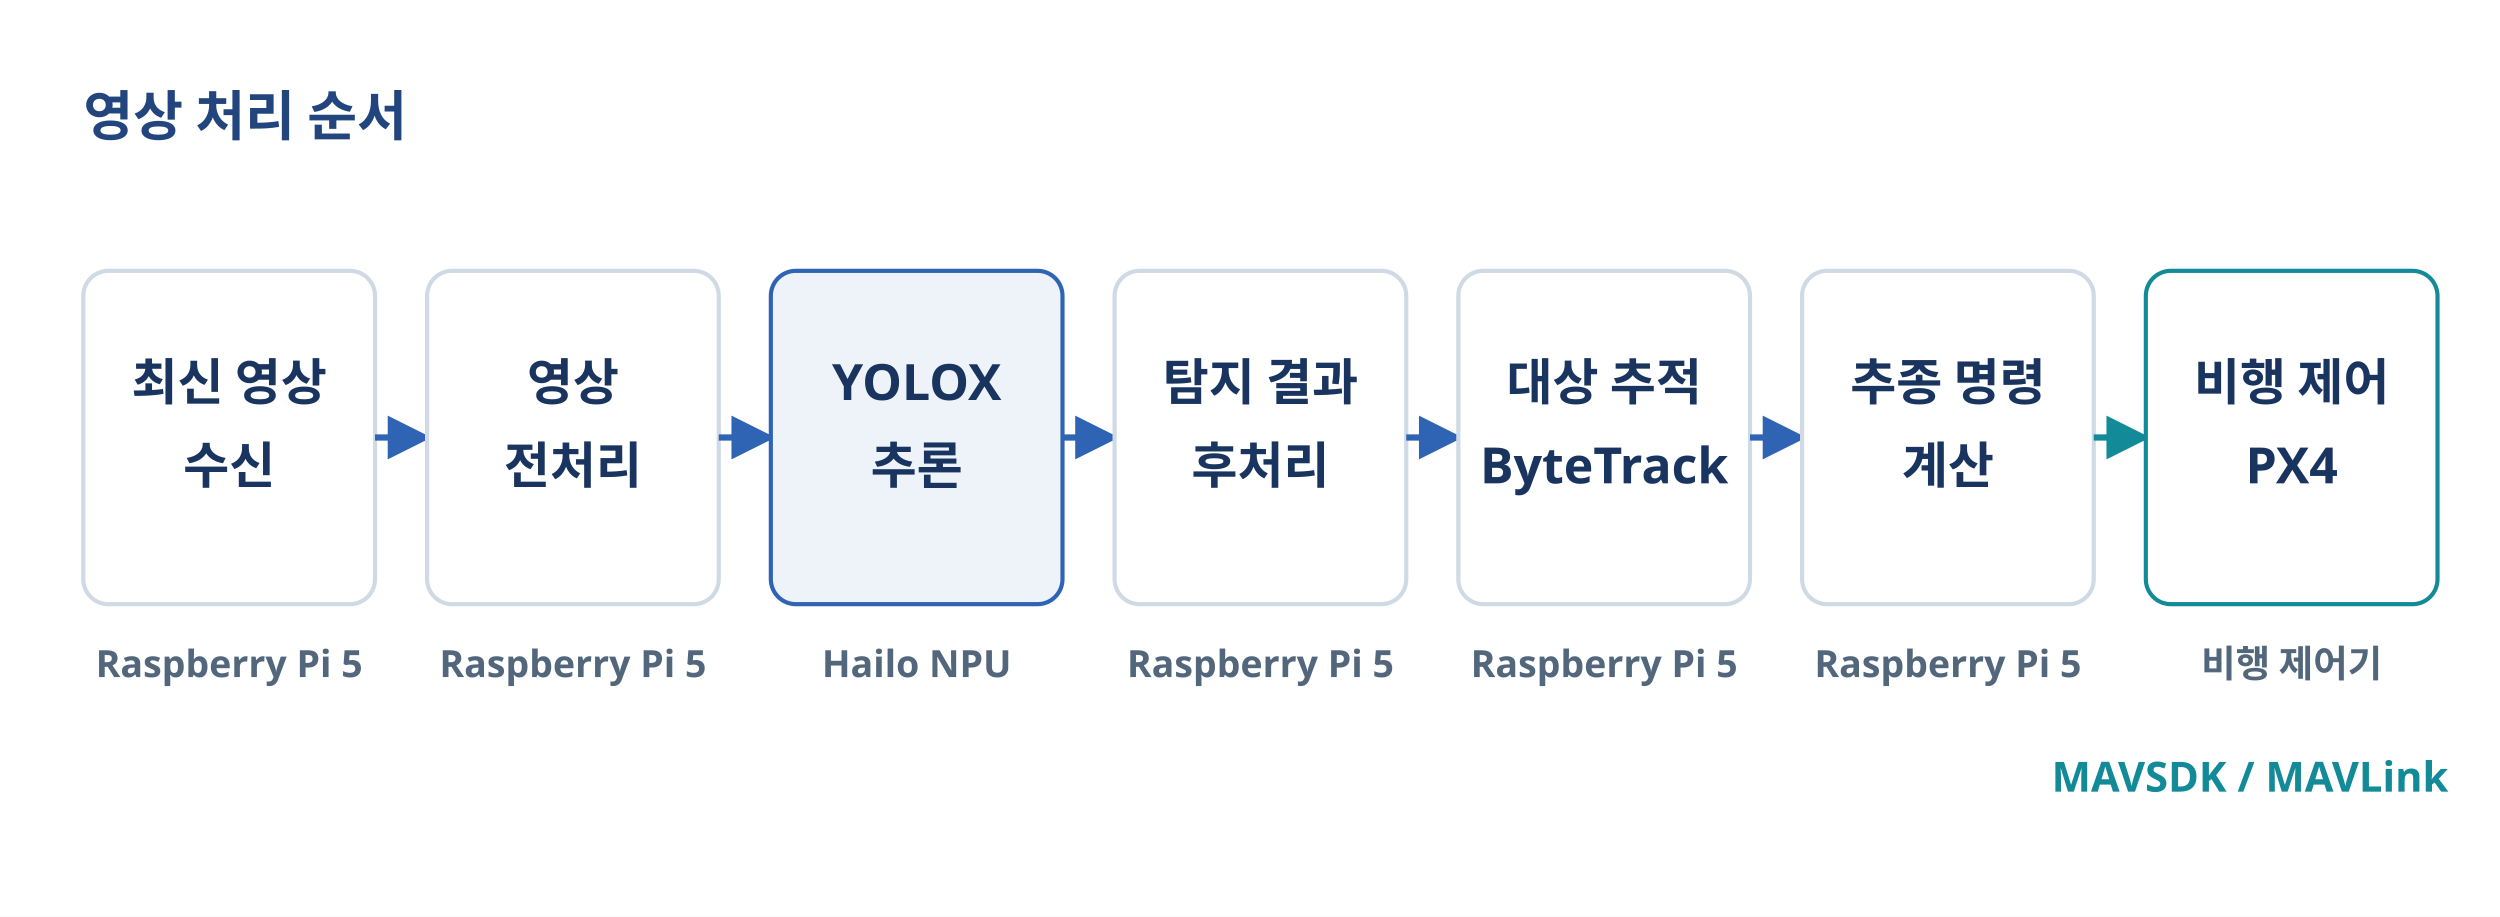
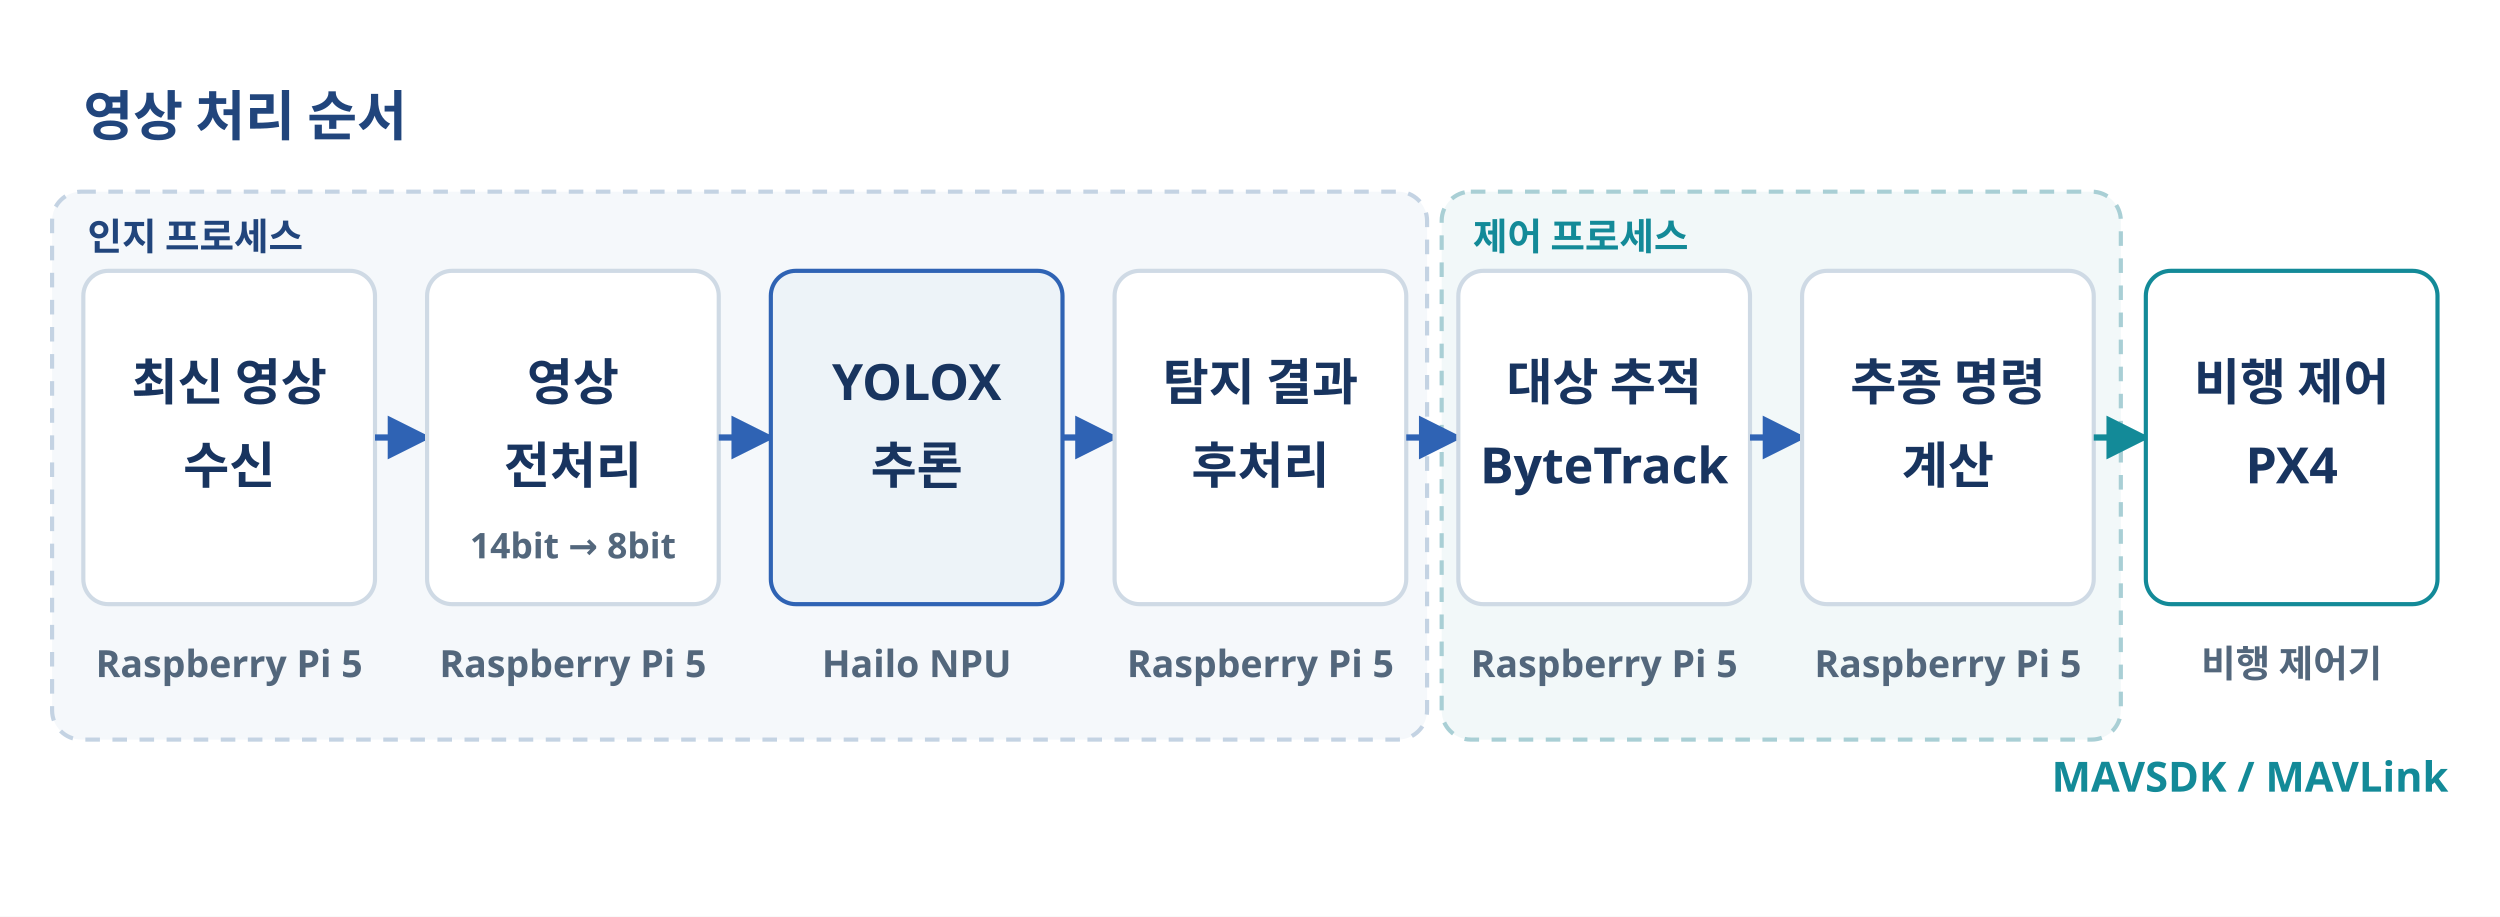
<svg xmlns="http://www.w3.org/2000/svg" width="1200" height="440" viewBox="0 0 1200 440" role="img" aria-labelledby="title desc">
  <defs>
    <marker id="blue" viewBox="0 0 10 10" refX="9" refY="5" markerWidth="7" markerHeight="7" orient="auto">
      <path d="M0 0 10 5 0 10Z" fill="#2f63b4" />
    </marker>
    <marker id="teal" viewBox="0 0 10 10" refX="9" refY="5" markerWidth="7" markerHeight="7" orient="auto">
      <path d="M0 0 10 5 0 10Z" fill="#138a98" />
    </marker>
    <marker id="gray" viewBox="0 0 10 10" refX="9" refY="5" markerWidth="7" markerHeight="7" orient="auto">
      <path d="M0 0 10 5 0 10Z" fill="#697e91" />
    </marker>
  </defs>
  <style>text{font-family:Pretendard,"Noto Sans KR","Malgun Gothic",sans-serif;font-weight:650}</style>
  <rect width="1200" height="440" fill="#fff" />
  <text x="40" y="65" text-anchor="start" font-size="26" fill="#21457c">영상 처리 순서</text>
+   <rect x="25" y="92" width="660" height="263" rx="14" fill="#f5f8fb" stroke="#c4d3e3" stroke-width="2" stroke-dasharray="7 6" />
+   <text x="42" y="120" text-anchor="start" font-size="18" fill="#21457c">인지 프로세스</text>
+   <rect x="692" y="92" width="326" height="263" rx="14" fill="#f2f8f9" stroke="#a9cfd5" stroke-width="2" stroke-dasharray="7 6" />
+   <text x="707" y="120" text-anchor="start" font-size="18" fill="#138a98">제어 프로세스</text>
  <rect x="40" y="130" width="140" height="160" rx="12" fill="#fff" stroke="#cfdae5" stroke-width="2" />
  <text x="110" y="192" text-anchor="middle" font-size="24" fill="#18345f">최신 영상</text>
  <text x="110" y="232" text-anchor="middle" font-size="24" fill="#18345f">수신</text>
  <text x="110" y="325" text-anchor="middle" font-size="18" fill="#53677c">Raspberry Pi 5</text>
  <path d="M180 210H205" fill="none" stroke="#2f63b4" stroke-width="3" marker-end="url(#blue)" />
  <rect x="205" y="130" width="140" height="160" rx="12" fill="#fff" stroke="#cfdae5" stroke-width="2" />
  <text x="275" y="192" text-anchor="middle" font-size="24" fill="#18345f">영상</text>
  <text x="275" y="232" text-anchor="middle" font-size="24" fill="#18345f">전처리</text>
+   <text x="275" y="268" text-anchor="middle" font-size="17" fill="#53677c">14bit → 8bit</text>
  <text x="275" y="325" text-anchor="middle" font-size="18" fill="#53677c">Raspberry Pi 5</text>
  <path d="M345 210H370" fill="none" stroke="#2f63b4" stroke-width="3" marker-end="url(#blue)" />
  <rect x="370" y="130" width="140" height="160" rx="12" fill="#edf3f8" stroke="#2f63b4" stroke-width="2" />
  <text x="440" y="192" text-anchor="middle" font-size="24" fill="#18345f">YOLOX</text>
  <text x="440" y="232" text-anchor="middle" font-size="24" fill="#18345f">추론</text>
  <text x="440" y="325" text-anchor="middle" font-size="18" fill="#53677c">Hailo NPU</text>
  <path d="M510 210H535" fill="none" stroke="#2f63b4" stroke-width="3" marker-end="url(#blue)" />
  <rect x="535" y="130" width="140" height="160" rx="12" fill="#fff" stroke="#cfdae5" stroke-width="2" />
  <text x="605" y="192" text-anchor="middle" font-size="24" fill="#18345f">탐지 결과</text>
  <text x="605" y="232" text-anchor="middle" font-size="24" fill="#18345f">후처리</text>
  <text x="605" y="325" text-anchor="middle" font-size="18" fill="#53677c">Raspberry Pi 5</text>
  <path d="M675 210H700" fill="none" stroke="#2f63b4" stroke-width="3" marker-end="url(#blue)" />
  <rect x="700" y="130" width="140" height="160" rx="12" fill="#fff" stroke="#cfdae5" stroke-width="2" />
  <text x="770" y="192" text-anchor="middle" font-size="24" fill="#18345f">대상 추적</text>
  <text x="770" y="232" text-anchor="middle" font-size="24" fill="#18345f">ByteTrack</text>
  <text x="770" y="325" text-anchor="middle" font-size="18" fill="#53677c">Raspberry Pi 5</text>
  <path d="M840 210H865" fill="none" stroke="#2f63b4" stroke-width="3" marker-end="url(#blue)" />
  <rect x="865" y="130" width="140" height="160" rx="12" fill="#fff" stroke="#cfdae5" stroke-width="2" />
  <text x="935" y="192" text-anchor="middle" font-size="24" fill="#18345f">추종 명령</text>
  <text x="935" y="232" text-anchor="middle" font-size="24" fill="#18345f">계산</text>
  <text x="935" y="325" text-anchor="middle" font-size="18" fill="#53677c">Raspberry Pi 5</text>
  <path d="M1005 210H1030" fill="none" stroke="#138a98" stroke-width="3" marker-end="url(#teal)" />
  <rect x="1030" y="130" width="140" height="160" rx="12" fill="#fff" stroke="#138a98" stroke-width="2" />
  <text x="1100" y="192" text-anchor="middle" font-size="24" fill="#18345f">비행 제어</text>
  <text x="1100" y="232" text-anchor="middle" font-size="24" fill="#18345f">PX4</text>
  <text x="1100" y="325" text-anchor="middle" font-size="18" fill="#53677c">비행 제어기</text>
  <text x="1080" y="380" text-anchor="middle" font-size="20" fill="#138a98">MAVSDK / MAVLink</text>
</svg>
